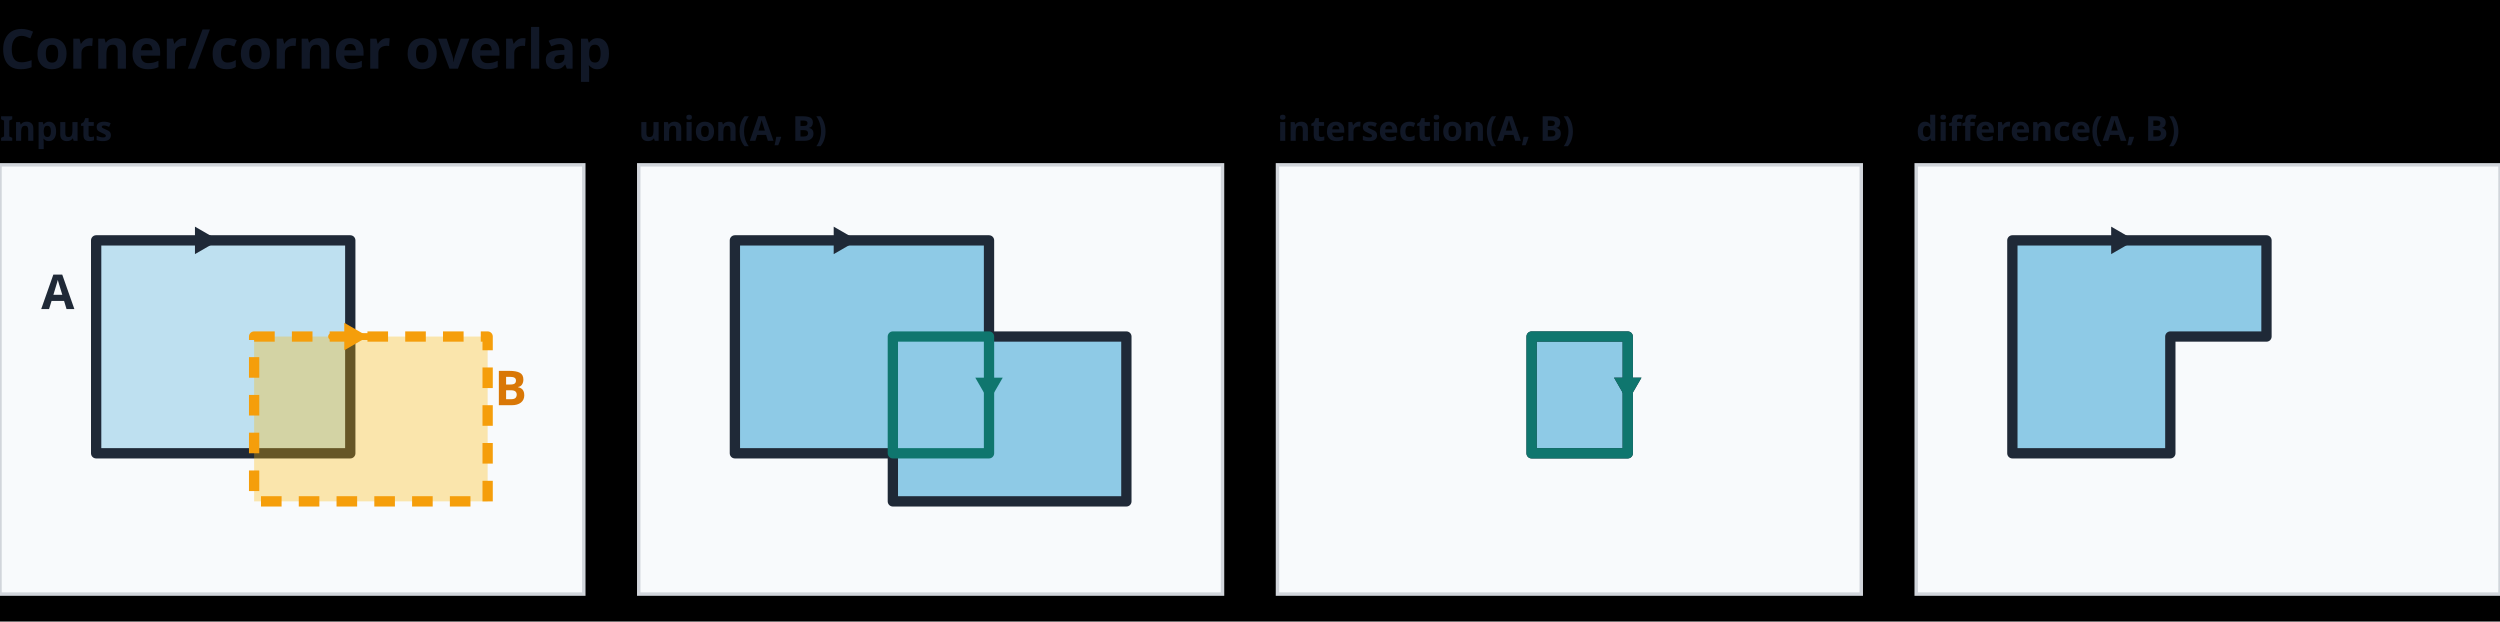
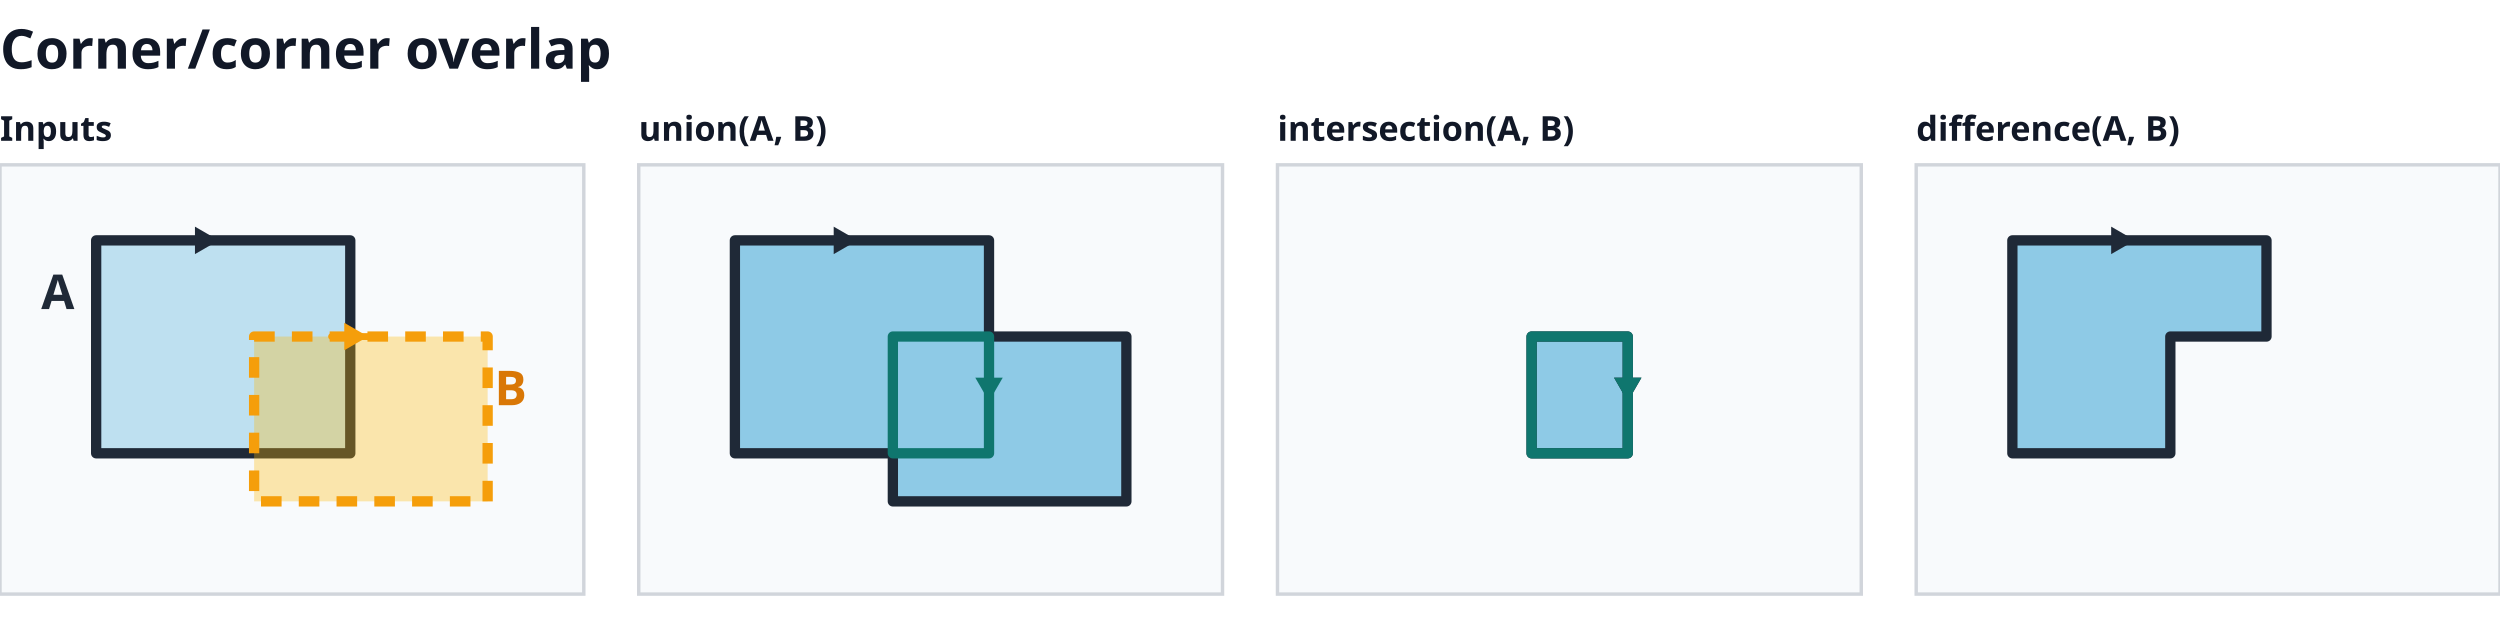
<svg xmlns="http://www.w3.org/2000/svg" viewBox="0 0 728 181">
-   <rect x="0" y="0" width="728" height="181" style="fill: #000000; stroke: none" />
+   <rect x="0" y="0" width="728" height="181" style="fill: none; stroke: none" />
  <text x="0" y="20" font-size="16" style="fill: #111827; font-family: system-ui, sans-serif; font-weight: 700">Corner/corner overlap</text>
  <rect x="0" y="48" width="170" height="125" style="fill: #f8fafc; stroke: #d1d5db; stroke-width: 1" />
  <text x="0" y="41" font-size="10" style="fill: #111827; font-family: system-ui, sans-serif; font-weight: 700">Inputs</text>
  <path d="M 28 70 H 102 V 132 H 28 Z" style="fill: rgba(142, 202, 230, 0.55); stroke: #1f2937; stroke-width: 3; stroke-linejoin: round" />
  <path d="M 74 98 H 142 V 146 H 74 Z" style="fill: rgba(255, 183, 3, 0.32); stroke: #f59e0b; stroke-width: 3; stroke-dasharray: 6 5; stroke-linejoin: round" />
  <text x="12" y="90" font-size="14" style="fill: #1f2937; font-family: system-ui, sans-serif; font-weight: 700">A</text>
  <text x="144" y="118" font-size="14" style="fill: #d97706; font-family: system-ui, sans-serif; font-weight: 700">B</text>
  <path d="M 53.08 70 H 65.08" style="fill: none; stroke: #1f2937; stroke-width: 2; stroke-linecap: round" />
  <path d="M 63.699 70 L 56.771 74 V 66 Z" style="fill: #1f2937; stroke: none" />
  <path d="M 96.56 98 H 108.56" style="fill: none; stroke: #f59e0b; stroke-width: 2; stroke-linecap: round" />
  <path d="M 107.179 98 L 100.251 102 V 94 Z" style="fill: #f59e0b; stroke: none" />
  <rect x="186" y="48" width="170" height="125" style="fill: #f8fafc; stroke: #d1d5db; stroke-width: 1" />
  <text x="186" y="41" font-size="10" style="fill: #111827; font-family: system-ui, sans-serif; font-weight: 700">union(A, B)</text>
  <path d="M 214 70 H 288 V 98 H 328 V 146 H 260 V 132 H 214 Z M 288 98 V 132 H 260 V 98 Z" style="fill: #8ecae6; fill-rule: nonzero; stroke: none" />
  <path d="M 214 70 H 288 V 98 H 328 V 146 H 260 V 132 H 214 Z" style="fill: none; stroke: #1f2937; stroke-width: 3.0; stroke-linejoin: round" />
  <path d="M 239.08 70 H 251.08" style="fill: none; stroke: #1f2937; stroke-width: 2; stroke-linecap: round" />
  <path d="M 249.699 70 L 242.771 74 V 66 Z" style="fill: #1f2937; stroke: none" />
  <path d="M 288 98 V 132 H 260 V 98 Z" style="fill: none; stroke: #0f766e; stroke-width: 3.0; stroke-linejoin: round" />
  <path d="M 288 106.28 V 118.28" style="fill: none; stroke: #0f766e; stroke-width: 2; stroke-linecap: round" />
  <path d="M 288 116.899 L 284 109.971 H 292 Z" style="fill: #0f766e; stroke: none" />
  <rect x="372" y="48" width="170" height="125" style="fill: #f8fafc; stroke: #d1d5db; stroke-width: 1" />
  <text x="372" y="41" font-size="10" style="fill: #111827; font-family: system-ui, sans-serif; font-weight: 700">intersection(A, B)</text>
  <path d="M 474 98 V 132 H 446 V 98 Z M 474 98 V 132 H 446 V 98 Z" style="fill: #8ecae6; fill-rule: nonzero; stroke: none" />
  <path d="M 474 98 V 132 H 446 V 98 Z" style="fill: none; stroke: #1f2937; stroke-width: 3.0; stroke-linejoin: round" />
  <path d="M 474 106.28 V 118.28" style="fill: none; stroke: #1f2937; stroke-width: 2; stroke-linecap: round" />
  <path d="M 474 116.899 L 470 109.971 H 478 Z" style="fill: #1f2937; stroke: none" />
  <path d="M 474 98 V 132 H 446 V 98 Z" style="fill: none; stroke: #0f766e; stroke-width: 3.0; stroke-linejoin: round" />
  <path d="M 474 106.28 V 118.28" style="fill: none; stroke: #0f766e; stroke-width: 2; stroke-linecap: round" />
  <path d="M 474 116.899 L 470 109.971 H 478 Z" style="fill: #0f766e; stroke: none" />
  <rect x="558" y="48" width="170" height="125" style="fill: #f8fafc; stroke: #d1d5db; stroke-width: 1" />
  <text x="558" y="41" font-size="10" style="fill: #111827; font-family: system-ui, sans-serif; font-weight: 700">difference(A, B)</text>
  <path d="M 586 70 H 660 V 98 H 632 V 132 H 586 Z" style="fill: #8ecae6; fill-rule: nonzero; stroke: none" />
  <path d="M 586 70 H 660 V 98 H 632 V 132 H 586 Z" style="fill: none; stroke: #1f2937; stroke-width: 3.0; stroke-linejoin: round" />
  <path d="M 611.08 70 H 623.08" style="fill: none; stroke: #1f2937; stroke-width: 2; stroke-linecap: round" />
  <path d="M 621.699 70 L 614.771 74 V 66 Z" style="fill: #1f2937; stroke: none" />
</svg>
